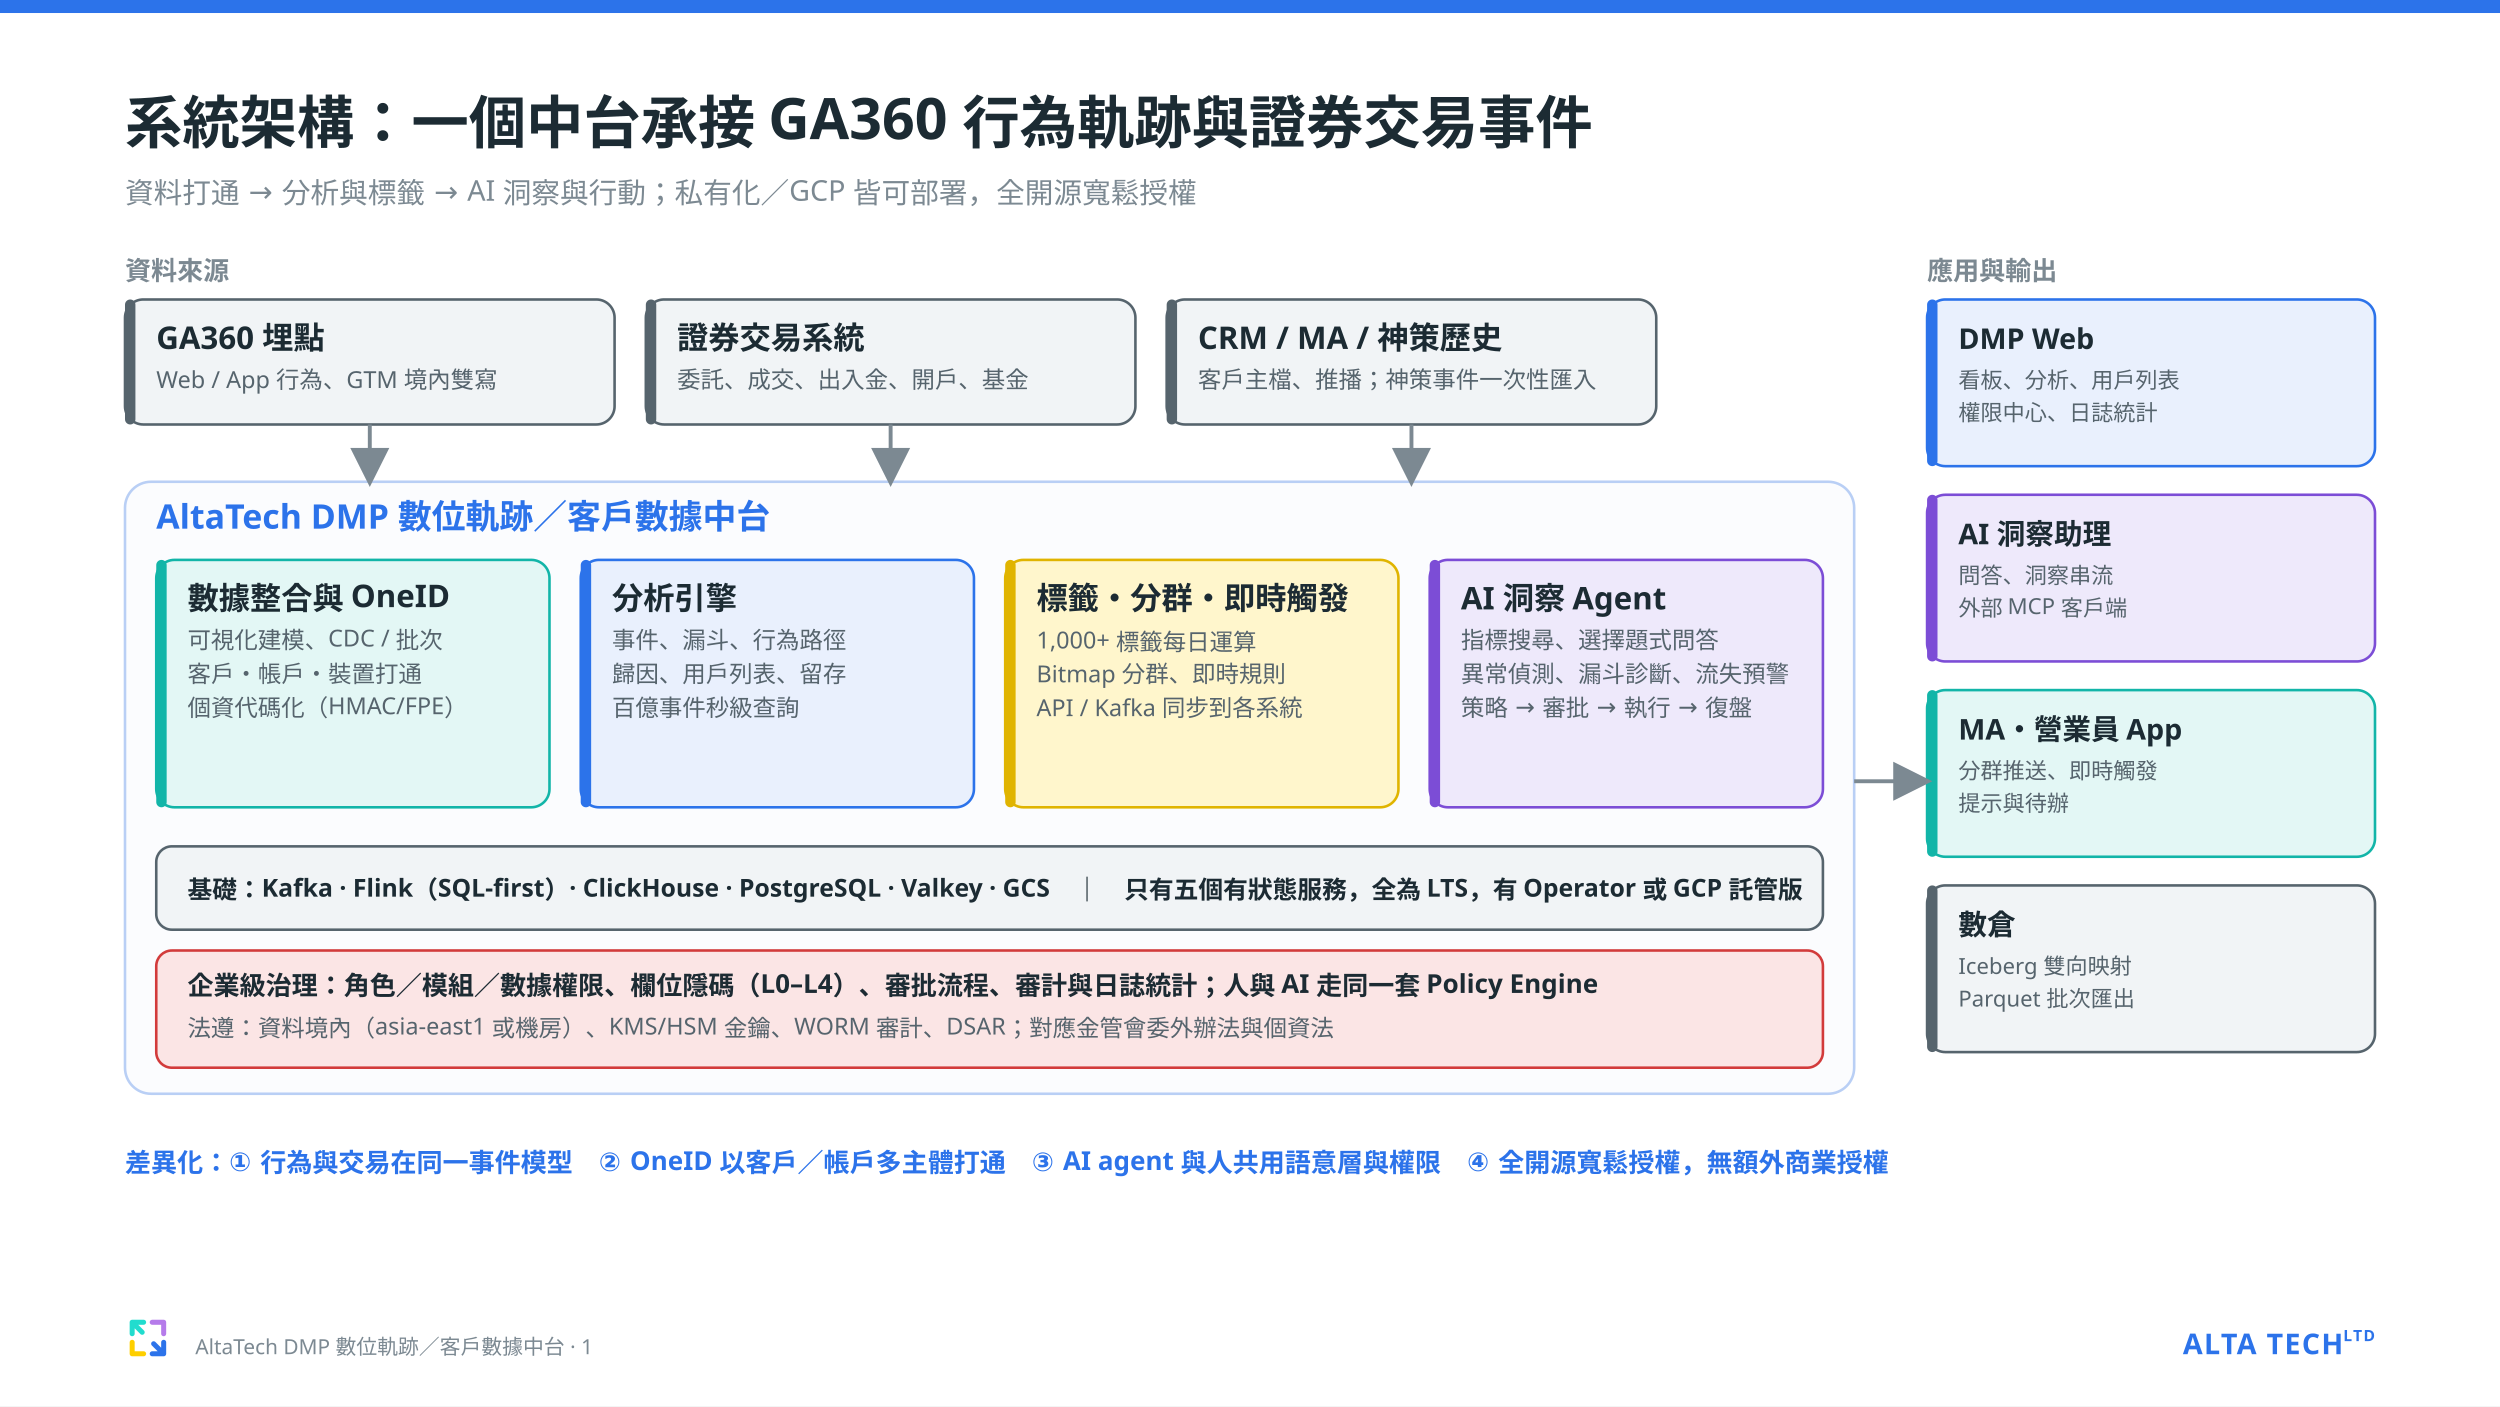
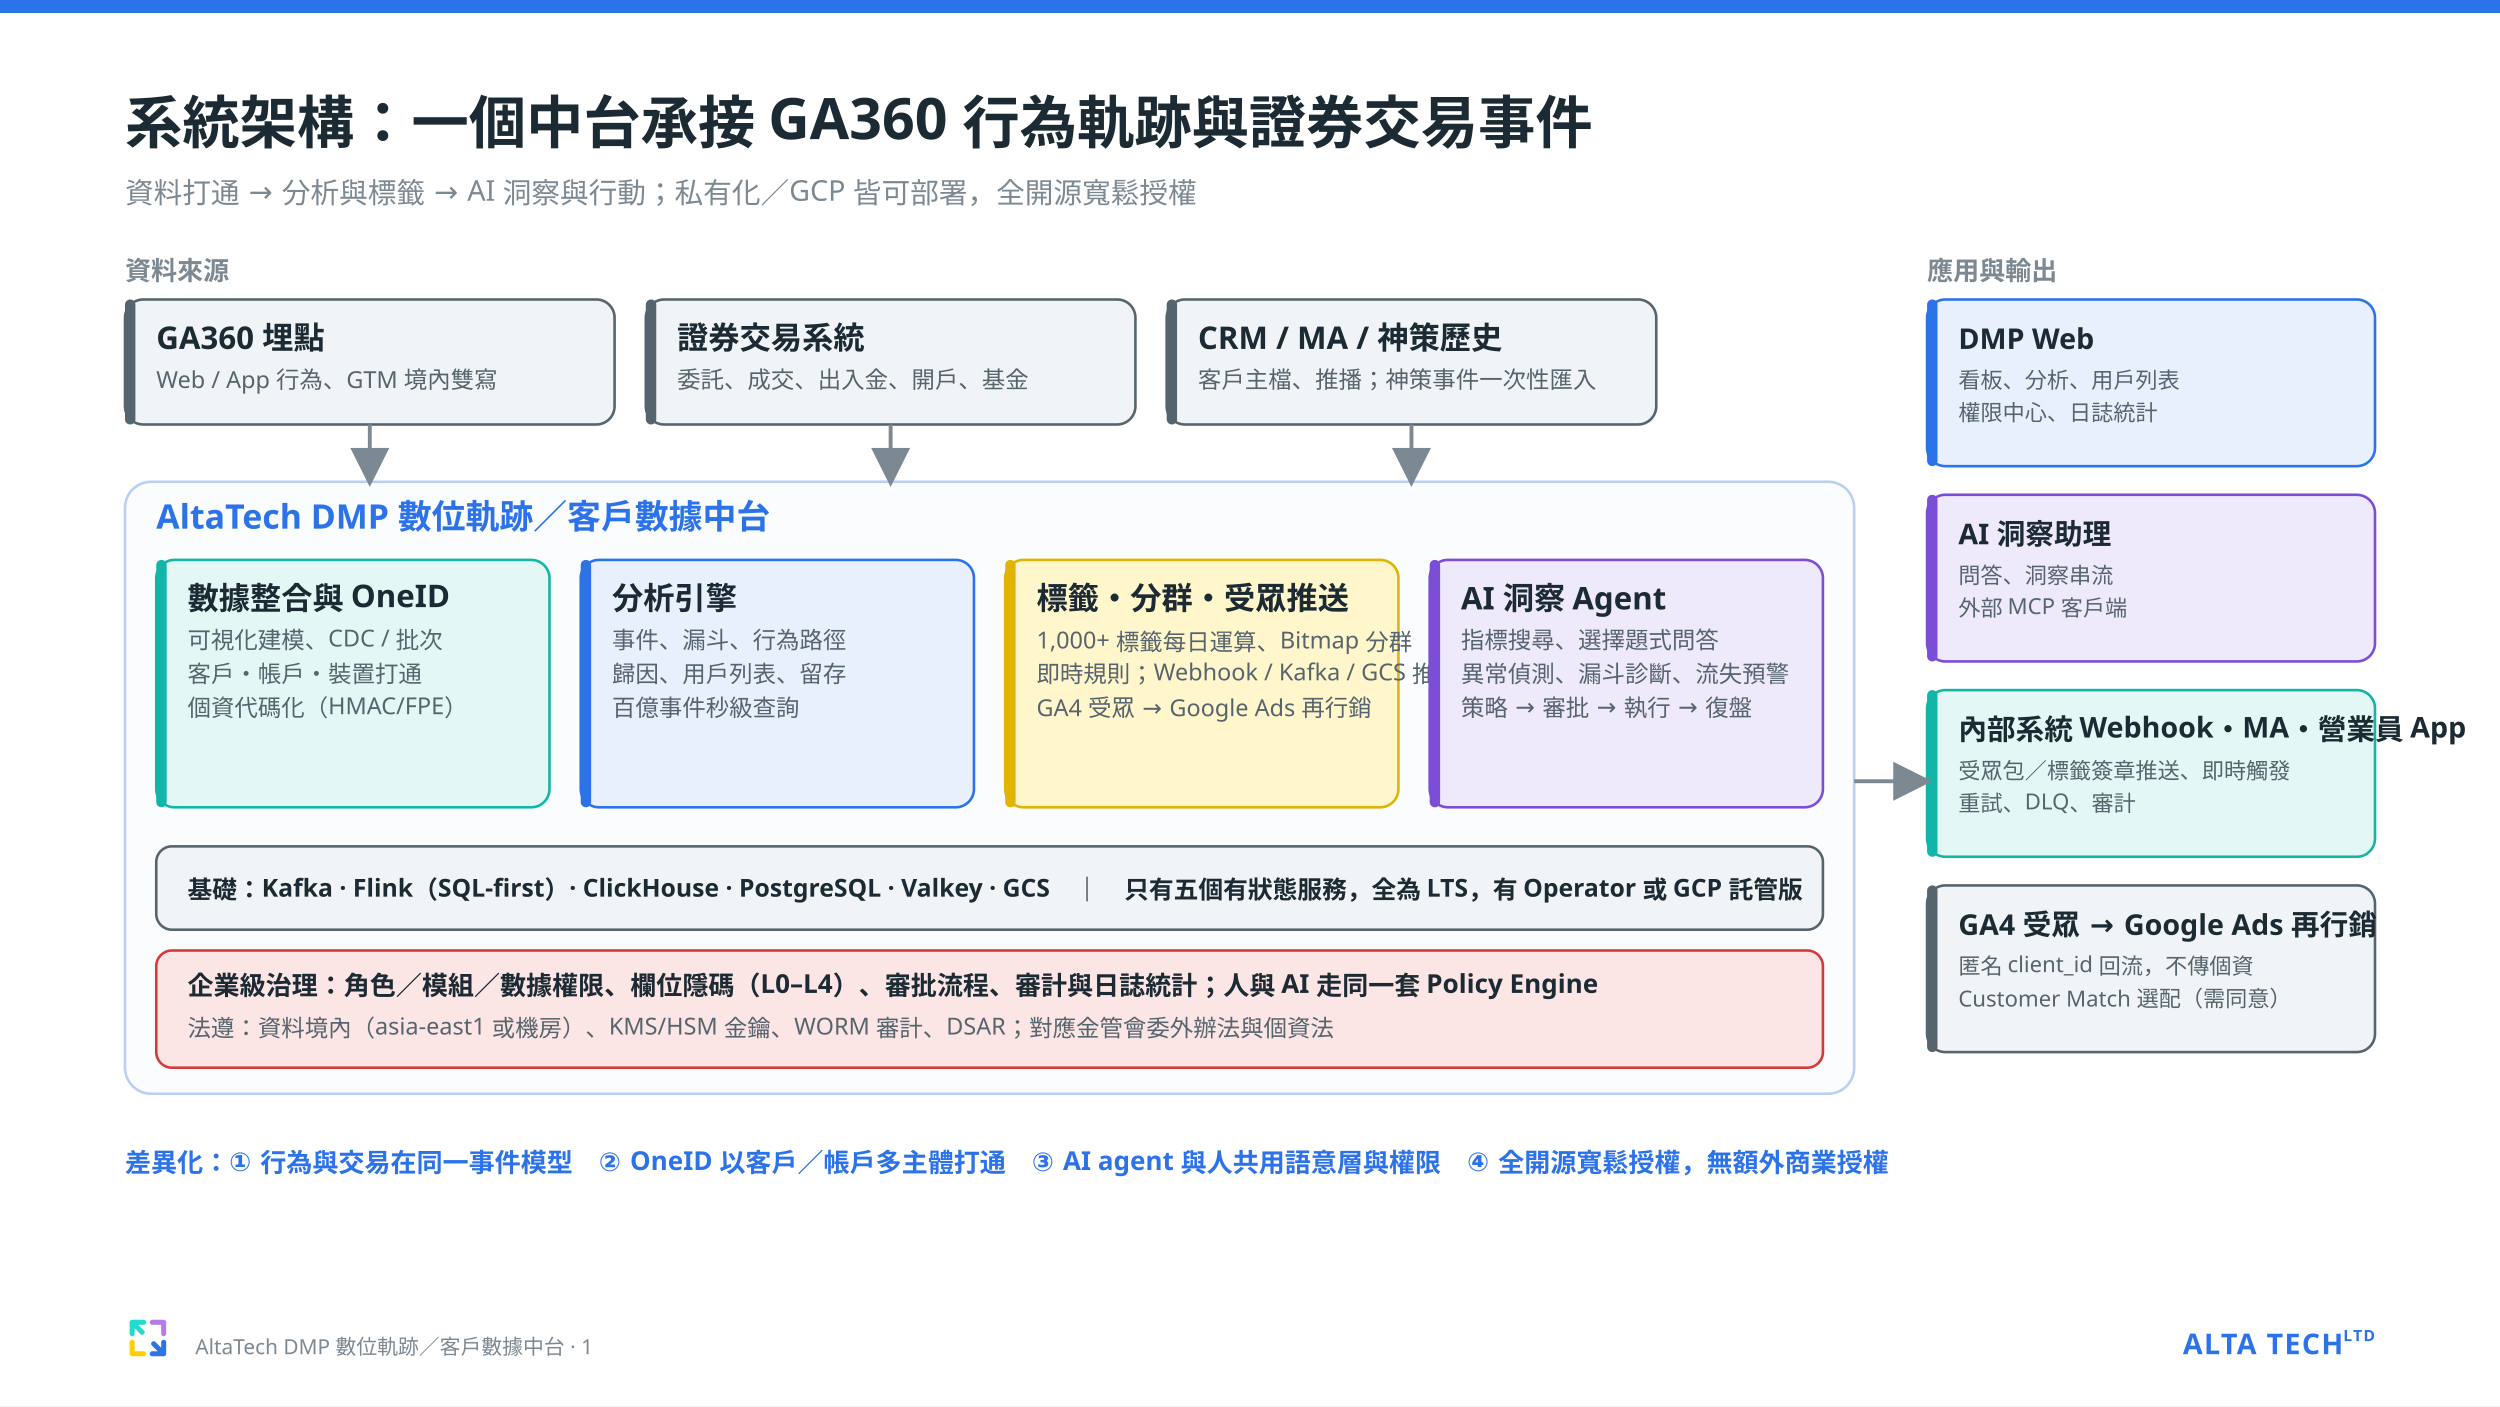
<svg xmlns="http://www.w3.org/2000/svg" viewBox="0 0 1920 1080" width="1920" height="1080">
  <defs>
    <marker id="ah" markerWidth="10" markerHeight="10" refX="8" refY="5" orient="auto">
      <path d="M0,0 L10,5 L0,10 z" fill="#7C8992" />
    </marker>
  </defs>
  <rect width="1920" height="1080" fill="#FFFFFF" />
  <rect x="0" y="0" width="1920" height="10" fill="#2C73EA" />
  <text x="96" y="110" font-family="'Plus Jakarta Sans','Noto Sans TC','PingFang TC','Microsoft JhengHei',sans-serif" font-size="44" font-weight="800" fill="#1C2B33">系統架構：一個中台承接 GA360 行為軌跡與證券交易事件</text>
  <text x="96" y="156" font-family="'Plus Jakarta Sans','Noto Sans TC','PingFang TC','Microsoft JhengHei',sans-serif" font-size="22" fill="#7C8992">資料打通 → 分析與標籤 → AI 洞察與行動；私有化／GCP 皆可部署，全開源寬鬆授權</text>
  <g transform="translate(96,1010) scale(0.55)">
    <path d="M10 26V10h16M10 10l14 14" stroke="#21DCCE" stroke-width="7" fill="none" stroke-linecap="round" stroke-linejoin="round" />
    <path d="M38 10h16v16" stroke="#B57BEA" stroke-width="7" fill="none" stroke-linecap="round" stroke-linejoin="round" />
    <path d="M10 38v16h16" stroke="#FECF00" stroke-width="7" fill="none" stroke-linecap="round" stroke-linejoin="round" />
    <path d="M54 38v16H38M54 54L40 40" stroke="#2C73EA" stroke-width="7" fill="none" stroke-linecap="round" stroke-linejoin="round" />
  </g>
  <text x="1824" y="1040" font-family="'Plus Jakarta Sans','Noto Sans TC','PingFang TC','Microsoft JhengHei',sans-serif" font-size="22" font-weight="800" fill="#2C73EA" text-anchor="end" letter-spacing="1">ALTA TECH<tspan font-size="12" dy="-10">LTD</tspan>
  </text>
  <text x="150" y="1040" font-family="'Plus Jakarta Sans','Noto Sans TC','PingFang TC','Microsoft JhengHei',sans-serif" font-size="16" fill="#7C8992">AltaTech DMP 數位軌跡／客戶數據中台 · 1</text>
  <text x="96" y="215" font-family="'Plus Jakarta Sans','Noto Sans TC','PingFang TC','Microsoft JhengHei',sans-serif" font-size="20" font-weight="800" fill="#7C8992" text-anchor="start">資料來源</text>
  <rect x="96" y="230" width="376" height="96" rx="14" fill="#F1F4F6" stroke="#56646D" stroke-width="2" />
  <rect x="96" y="230" width="8" height="96" rx="4" fill="#56646D" />
  <text x="120" y="268" font-family="'Plus Jakarta Sans','Noto Sans TC','PingFang TC','Microsoft JhengHei',sans-serif" font-size="24" font-weight="800" fill="#1C2B33" text-anchor="start">GA360 埋點</text>
  <text x="120" y="298" font-family="'Plus Jakarta Sans','Noto Sans TC','PingFang TC','Microsoft JhengHei',sans-serif" font-size="18" font-weight="400" fill="#56646D" text-anchor="start">Web / App 行為、GTM 境內雙寫</text>
  <rect x="496" y="230" width="376" height="96" rx="14" fill="#F1F4F6" stroke="#56646D" stroke-width="2" />
  <rect x="496" y="230" width="8" height="96" rx="4" fill="#56646D" />
  <text x="520" y="268" font-family="'Plus Jakarta Sans','Noto Sans TC','PingFang TC','Microsoft JhengHei',sans-serif" font-size="24" font-weight="800" fill="#1C2B33" text-anchor="start">證券交易系統</text>
  <text x="520" y="298" font-family="'Plus Jakarta Sans','Noto Sans TC','PingFang TC','Microsoft JhengHei',sans-serif" font-size="18" font-weight="400" fill="#56646D" text-anchor="start">委託、成交、出入金、開戶、基金</text>
  <rect x="896" y="230" width="376" height="96" rx="14" fill="#F1F4F6" stroke="#56646D" stroke-width="2" />
  <rect x="896" y="230" width="8" height="96" rx="4" fill="#56646D" />
  <text x="920" y="268" font-family="'Plus Jakarta Sans','Noto Sans TC','PingFang TC','Microsoft JhengHei',sans-serif" font-size="24" font-weight="800" fill="#1C2B33" text-anchor="start">CRM / MA / 神策歷史</text>
  <text x="920" y="298" font-family="'Plus Jakarta Sans','Noto Sans TC','PingFang TC','Microsoft JhengHei',sans-serif" font-size="18" font-weight="400" fill="#56646D" text-anchor="start">客戶主檔、推播；神策事件一次性匯入</text>
  <rect x="96" y="370" width="1328" height="470" rx="20" fill="#FBFCFE" stroke="#B9CFF5" stroke-width="2" />
  <text x="120" y="406" font-family="'Plus Jakarta Sans','Noto Sans TC','PingFang TC','Microsoft JhengHei',sans-serif" font-size="26" font-weight="800" fill="#2C73EA" text-anchor="start">AltaTech DMP 數位軌跡／客戶數據中台</text>
  <rect x="120" y="430" width="302" height="190" rx="14" fill="#E3F7F5" stroke="#12B5A8" stroke-width="2" />
  <rect x="120" y="430" width="8" height="190" rx="4" fill="#12B5A8" />
  <text x="144" y="468" font-family="'Plus Jakarta Sans','Noto Sans TC','PingFang TC','Microsoft JhengHei',sans-serif" font-size="24" font-weight="800" fill="#1C2B33" text-anchor="start">數據整合與 OneID</text>
  <text x="144" y="498" font-family="'Plus Jakarta Sans','Noto Sans TC','PingFang TC','Microsoft JhengHei',sans-serif" font-size="18" font-weight="400" fill="#56646D" text-anchor="start">可視化建模、CDC / 批次</text>
  <text x="144" y="524" font-family="'Plus Jakarta Sans','Noto Sans TC','PingFang TC','Microsoft JhengHei',sans-serif" font-size="18" font-weight="400" fill="#56646D" text-anchor="start">客戶・帳戶・裝置打通</text>
  <text x="144" y="550" font-family="'Plus Jakarta Sans','Noto Sans TC','PingFang TC','Microsoft JhengHei',sans-serif" font-size="18" font-weight="400" fill="#56646D" text-anchor="start">個資代碼化（HMAC/FPE）</text>
  <rect x="446" y="430" width="302" height="190" rx="14" fill="#E9F0FD" stroke="#2C73EA" stroke-width="2" />
  <rect x="446" y="430" width="8" height="190" rx="4" fill="#2C73EA" />
  <text x="470" y="468" font-family="'Plus Jakarta Sans','Noto Sans TC','PingFang TC','Microsoft JhengHei',sans-serif" font-size="24" font-weight="800" fill="#1C2B33" text-anchor="start">分析引擎</text>
  <text x="470" y="498" font-family="'Plus Jakarta Sans','Noto Sans TC','PingFang TC','Microsoft JhengHei',sans-serif" font-size="18" font-weight="400" fill="#56646D" text-anchor="start">事件、漏斗、行為路徑</text>
  <text x="470" y="524" font-family="'Plus Jakarta Sans','Noto Sans TC','PingFang TC','Microsoft JhengHei',sans-serif" font-size="18" font-weight="400" fill="#56646D" text-anchor="start">歸因、用戶列表、留存</text>
  <text x="470" y="550" font-family="'Plus Jakarta Sans','Noto Sans TC','PingFang TC','Microsoft JhengHei',sans-serif" font-size="18" font-weight="400" fill="#56646D" text-anchor="start">百億事件秒級查詢</text>
  <rect x="772" y="430" width="302" height="190" rx="14" fill="#FFF6CC" stroke="#E0B400" stroke-width="2" />
  <rect x="772" y="430" width="8" height="190" rx="4" fill="#E0B400" />
-   <text x="796" y="468" font-family="'Plus Jakarta Sans','Noto Sans TC','PingFang TC','Microsoft JhengHei',sans-serif" font-size="24" font-weight="800" fill="#1C2B33" text-anchor="start">標籤・分群・即時觸發</text>
-   <text x="796" y="498" font-family="'Plus Jakarta Sans','Noto Sans TC','PingFang TC','Microsoft JhengHei',sans-serif" font-size="18" font-weight="400" fill="#56646D" text-anchor="start">1,000+ 標籤每日運算</text>
-   <text x="796" y="524" font-family="'Plus Jakarta Sans','Noto Sans TC','PingFang TC','Microsoft JhengHei',sans-serif" font-size="18" font-weight="400" fill="#56646D" text-anchor="start">Bitmap 分群、即時規則</text>
-   <text x="796" y="550" font-family="'Plus Jakarta Sans','Noto Sans TC','PingFang TC','Microsoft JhengHei',sans-serif" font-size="18" font-weight="400" fill="#56646D" text-anchor="start">API / Kafka 同步到各系統</text>
+   <text x="796" y="468" font-family="'Plus Jakarta Sans','Noto Sans TC','PingFang TC','Microsoft JhengHei',sans-serif" font-size="24" font-weight="800" fill="#1C2B33" text-anchor="start">標籤・分群・受眾推送</text>
+   <text x="796" y="498" font-family="'Plus Jakarta Sans','Noto Sans TC','PingFang TC','Microsoft JhengHei',sans-serif" font-size="18" font-weight="400" fill="#56646D" text-anchor="start">1,000+ 標籤每日運算、Bitmap 分群</text>
+   <text x="796" y="524" font-family="'Plus Jakarta Sans','Noto Sans TC','PingFang TC','Microsoft JhengHei',sans-serif" font-size="18" font-weight="400" fill="#56646D" text-anchor="start">即時規則；Webhook / Kafka / GCS 推送</text>
+   <text x="796" y="550" font-family="'Plus Jakarta Sans','Noto Sans TC','PingFang TC','Microsoft JhengHei',sans-serif" font-size="18" font-weight="400" fill="#56646D" text-anchor="start">GA4 受眾 → Google Ads 再行銷</text>
  <rect x="1098" y="430" width="302" height="190" rx="14" fill="#EEE9FB" stroke="#7C4DD6" stroke-width="2" />
  <rect x="1098" y="430" width="8" height="190" rx="4" fill="#7C4DD6" />
  <text x="1122" y="468" font-family="'Plus Jakarta Sans','Noto Sans TC','PingFang TC','Microsoft JhengHei',sans-serif" font-size="24" font-weight="800" fill="#1C2B33" text-anchor="start">AI 洞察 Agent</text>
  <text x="1122" y="498" font-family="'Plus Jakarta Sans','Noto Sans TC','PingFang TC','Microsoft JhengHei',sans-serif" font-size="18" font-weight="400" fill="#56646D" text-anchor="start">指標搜尋、選擇題式問答</text>
  <text x="1122" y="524" font-family="'Plus Jakarta Sans','Noto Sans TC','PingFang TC','Microsoft JhengHei',sans-serif" font-size="18" font-weight="400" fill="#56646D" text-anchor="start">異常偵測、漏斗診斷、流失預警</text>
  <text x="1122" y="550" font-family="'Plus Jakarta Sans','Noto Sans TC','PingFang TC','Microsoft JhengHei',sans-serif" font-size="18" font-weight="400" fill="#56646D" text-anchor="start">策略 → 審批 → 執行 → 復盤</text>
  <rect x="120" y="650" width="1280" height="64" rx="12" fill="#F1F4F6" stroke="#56646D" stroke-width="2" />
  <text x="144" y="690" font-family="'Plus Jakarta Sans','Noto Sans TC','PingFang TC','Microsoft JhengHei',sans-serif" font-size="19" font-weight="600" fill="#1C2B33" text-anchor="start">基礎：Kafka · Flink（SQL-first）· ClickHouse · PostgreSQL · Valkey · GCS　｜　只有五個有狀態服務，全為 LTS，有 Operator 或 GCP 託管版</text>
  <rect x="120" y="730" width="1280" height="90" rx="12" fill="#FBE5E5" stroke="#D23B3B" stroke-width="2" />
  <text x="144" y="764" font-family="'Plus Jakarta Sans','Noto Sans TC','PingFang TC','Microsoft JhengHei',sans-serif" font-size="20" font-weight="700" fill="#1C2B33" text-anchor="start">企業級治理：角色／模組／數據權限、欄位隱碼（L0–L4）、審批流程、審計與日誌統計；人與 AI 走同一套 Policy Engine</text>
  <text x="144" y="796" font-family="'Plus Jakarta Sans','Noto Sans TC','PingFang TC','Microsoft JhengHei',sans-serif" font-size="18" font-weight="400" fill="#56646D" text-anchor="start">法遵：資料境內（asia-east1 或機房）、KMS/HSM 金鑰、WORM 審計、DSAR；對應金管會委外辦法與個資法</text>
  <text x="1480" y="215" font-family="'Plus Jakarta Sans','Noto Sans TC','PingFang TC','Microsoft JhengHei',sans-serif" font-size="20" font-weight="800" fill="#7C8992" text-anchor="start">應用與輸出</text>
  <rect x="1480" y="230" width="344" height="128" rx="14" fill="#E9F0FD" stroke="#2C73EA" stroke-width="2" />
  <rect x="1480" y="230" width="8" height="128" rx="4" fill="#2C73EA" />
  <text x="1504" y="268" font-family="'Plus Jakarta Sans','Noto Sans TC','PingFang TC','Microsoft JhengHei',sans-serif" font-size="22" font-weight="800" fill="#1C2B33" text-anchor="start">DMP Web</text>
  <text x="1504" y="298" font-family="'Plus Jakarta Sans','Noto Sans TC','PingFang TC','Microsoft JhengHei',sans-serif" font-size="17" font-weight="400" fill="#56646D" text-anchor="start">看板、分析、用戶列表</text>
  <text x="1504" y="323" font-family="'Plus Jakarta Sans','Noto Sans TC','PingFang TC','Microsoft JhengHei',sans-serif" font-size="17" font-weight="400" fill="#56646D" text-anchor="start">權限中心、日誌統計</text>
  <rect x="1480" y="380" width="344" height="128" rx="14" fill="#EEE9FB" stroke="#7C4DD6" stroke-width="2" />
  <rect x="1480" y="380" width="8" height="128" rx="4" fill="#7C4DD6" />
  <text x="1504" y="418" font-family="'Plus Jakarta Sans','Noto Sans TC','PingFang TC','Microsoft JhengHei',sans-serif" font-size="22" font-weight="800" fill="#1C2B33" text-anchor="start">AI 洞察助理</text>
  <text x="1504" y="448" font-family="'Plus Jakarta Sans','Noto Sans TC','PingFang TC','Microsoft JhengHei',sans-serif" font-size="17" font-weight="400" fill="#56646D" text-anchor="start">問答、洞察串流</text>
  <text x="1504" y="473" font-family="'Plus Jakarta Sans','Noto Sans TC','PingFang TC','Microsoft JhengHei',sans-serif" font-size="17" font-weight="400" fill="#56646D" text-anchor="start">外部 MCP 客戶端</text>
  <rect x="1480" y="530" width="344" height="128" rx="14" fill="#E3F7F5" stroke="#12B5A8" stroke-width="2" />
  <rect x="1480" y="530" width="8" height="128" rx="4" fill="#12B5A8" />
-   <text x="1504" y="568" font-family="'Plus Jakarta Sans','Noto Sans TC','PingFang TC','Microsoft JhengHei',sans-serif" font-size="22" font-weight="800" fill="#1C2B33" text-anchor="start">MA・營業員 App</text>
-   <text x="1504" y="598" font-family="'Plus Jakarta Sans','Noto Sans TC','PingFang TC','Microsoft JhengHei',sans-serif" font-size="17" font-weight="400" fill="#56646D" text-anchor="start">分群推送、即時觸發</text>
-   <text x="1504" y="623" font-family="'Plus Jakarta Sans','Noto Sans TC','PingFang TC','Microsoft JhengHei',sans-serif" font-size="17" font-weight="400" fill="#56646D" text-anchor="start">提示與待辦</text>
+   <text x="1504" y="568" font-family="'Plus Jakarta Sans','Noto Sans TC','PingFang TC','Microsoft JhengHei',sans-serif" font-size="22" font-weight="800" fill="#1C2B33" text-anchor="start">內部系統 Webhook・MA・營業員 App</text>
+   <text x="1504" y="598" font-family="'Plus Jakarta Sans','Noto Sans TC','PingFang TC','Microsoft JhengHei',sans-serif" font-size="17" font-weight="400" fill="#56646D" text-anchor="start">受眾包／標籤簽章推送、即時觸發</text>
+   <text x="1504" y="623" font-family="'Plus Jakarta Sans','Noto Sans TC','PingFang TC','Microsoft JhengHei',sans-serif" font-size="17" font-weight="400" fill="#56646D" text-anchor="start">重試、DLQ、審計</text>
  <rect x="1480" y="680" width="344" height="128" rx="14" fill="#F1F4F6" stroke="#56646D" stroke-width="2" />
  <rect x="1480" y="680" width="8" height="128" rx="4" fill="#56646D" />
-   <text x="1504" y="718" font-family="'Plus Jakarta Sans','Noto Sans TC','PingFang TC','Microsoft JhengHei',sans-serif" font-size="22" font-weight="800" fill="#1C2B33" text-anchor="start">數倉</text>
-   <text x="1504" y="748" font-family="'Plus Jakarta Sans','Noto Sans TC','PingFang TC','Microsoft JhengHei',sans-serif" font-size="17" font-weight="400" fill="#56646D" text-anchor="start">Iceberg 雙向映射</text>
-   <text x="1504" y="773" font-family="'Plus Jakarta Sans','Noto Sans TC','PingFang TC','Microsoft JhengHei',sans-serif" font-size="17" font-weight="400" fill="#56646D" text-anchor="start">Parquet 批次匯出</text>
+   <text x="1504" y="718" font-family="'Plus Jakarta Sans','Noto Sans TC','PingFang TC','Microsoft JhengHei',sans-serif" font-size="22" font-weight="800" fill="#1C2B33" text-anchor="start">GA4 受眾 → Google Ads 再行銷</text>
+   <text x="1504" y="748" font-family="'Plus Jakarta Sans','Noto Sans TC','PingFang TC','Microsoft JhengHei',sans-serif" font-size="17" font-weight="400" fill="#56646D" text-anchor="start">匿名 client_id 回流，不傳個資</text>
+   <text x="1504" y="773" font-family="'Plus Jakarta Sans','Noto Sans TC','PingFang TC','Microsoft JhengHei',sans-serif" font-size="17" font-weight="400" fill="#56646D" text-anchor="start">Customer Match 選配（需同意）</text>
  <path d="M284,326 L284,368" stroke="#7C8992" stroke-width="3" fill="none" marker-end="url(#ah)" />
  <path d="M684,326 L684,368" stroke="#7C8992" stroke-width="3" fill="none" marker-end="url(#ah)" />
  <path d="M1084,326 L1084,368" stroke="#7C8992" stroke-width="3" fill="none" marker-end="url(#ah)" />
  <path d="M1424,600 L1478,600" stroke="#7C8992" stroke-width="3" fill="none" marker-end="url(#ah)" />
  <text x="96" y="900" font-family="'Plus Jakarta Sans','Noto Sans TC','PingFang TC','Microsoft JhengHei',sans-serif" font-size="20" font-weight="600" fill="#2C73EA" text-anchor="start">差異化：① 行為與交易在同一事件模型　② OneID 以客戶／帳戶多主體打通　③ AI agent 與人共用語意層與權限　④ 全開源寬鬆授權，無額外商業授權</text>
</svg>
